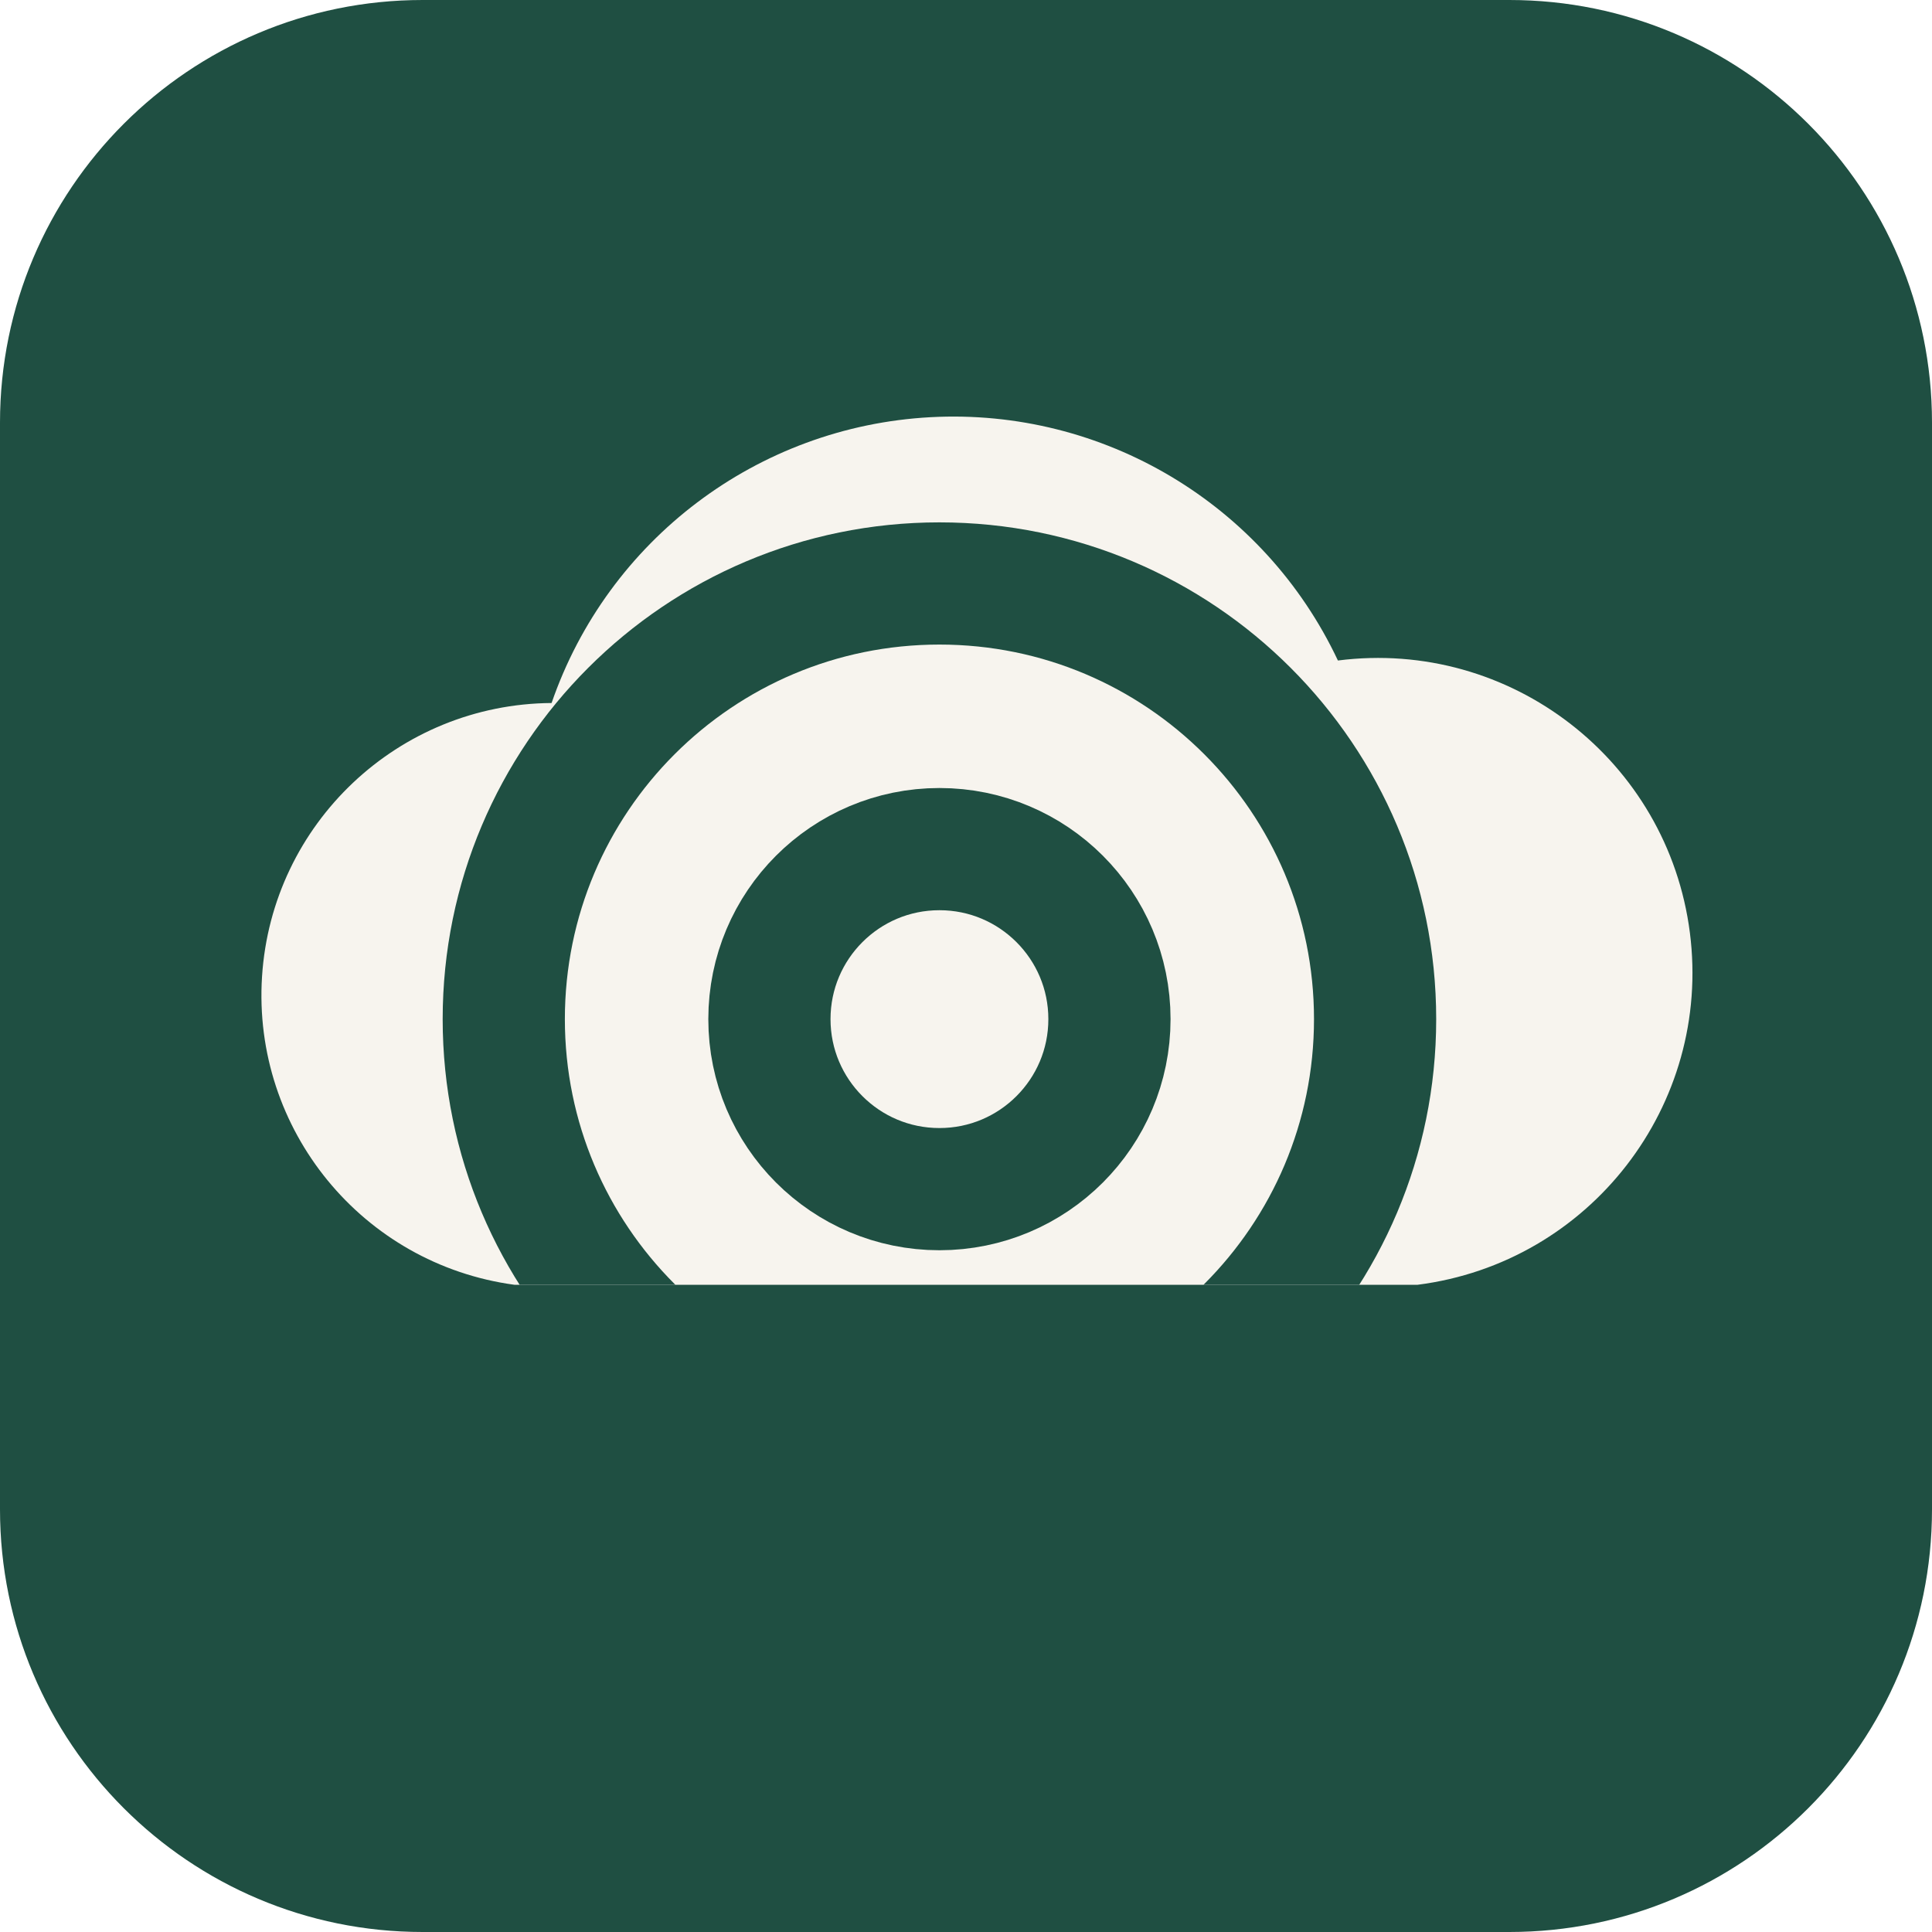
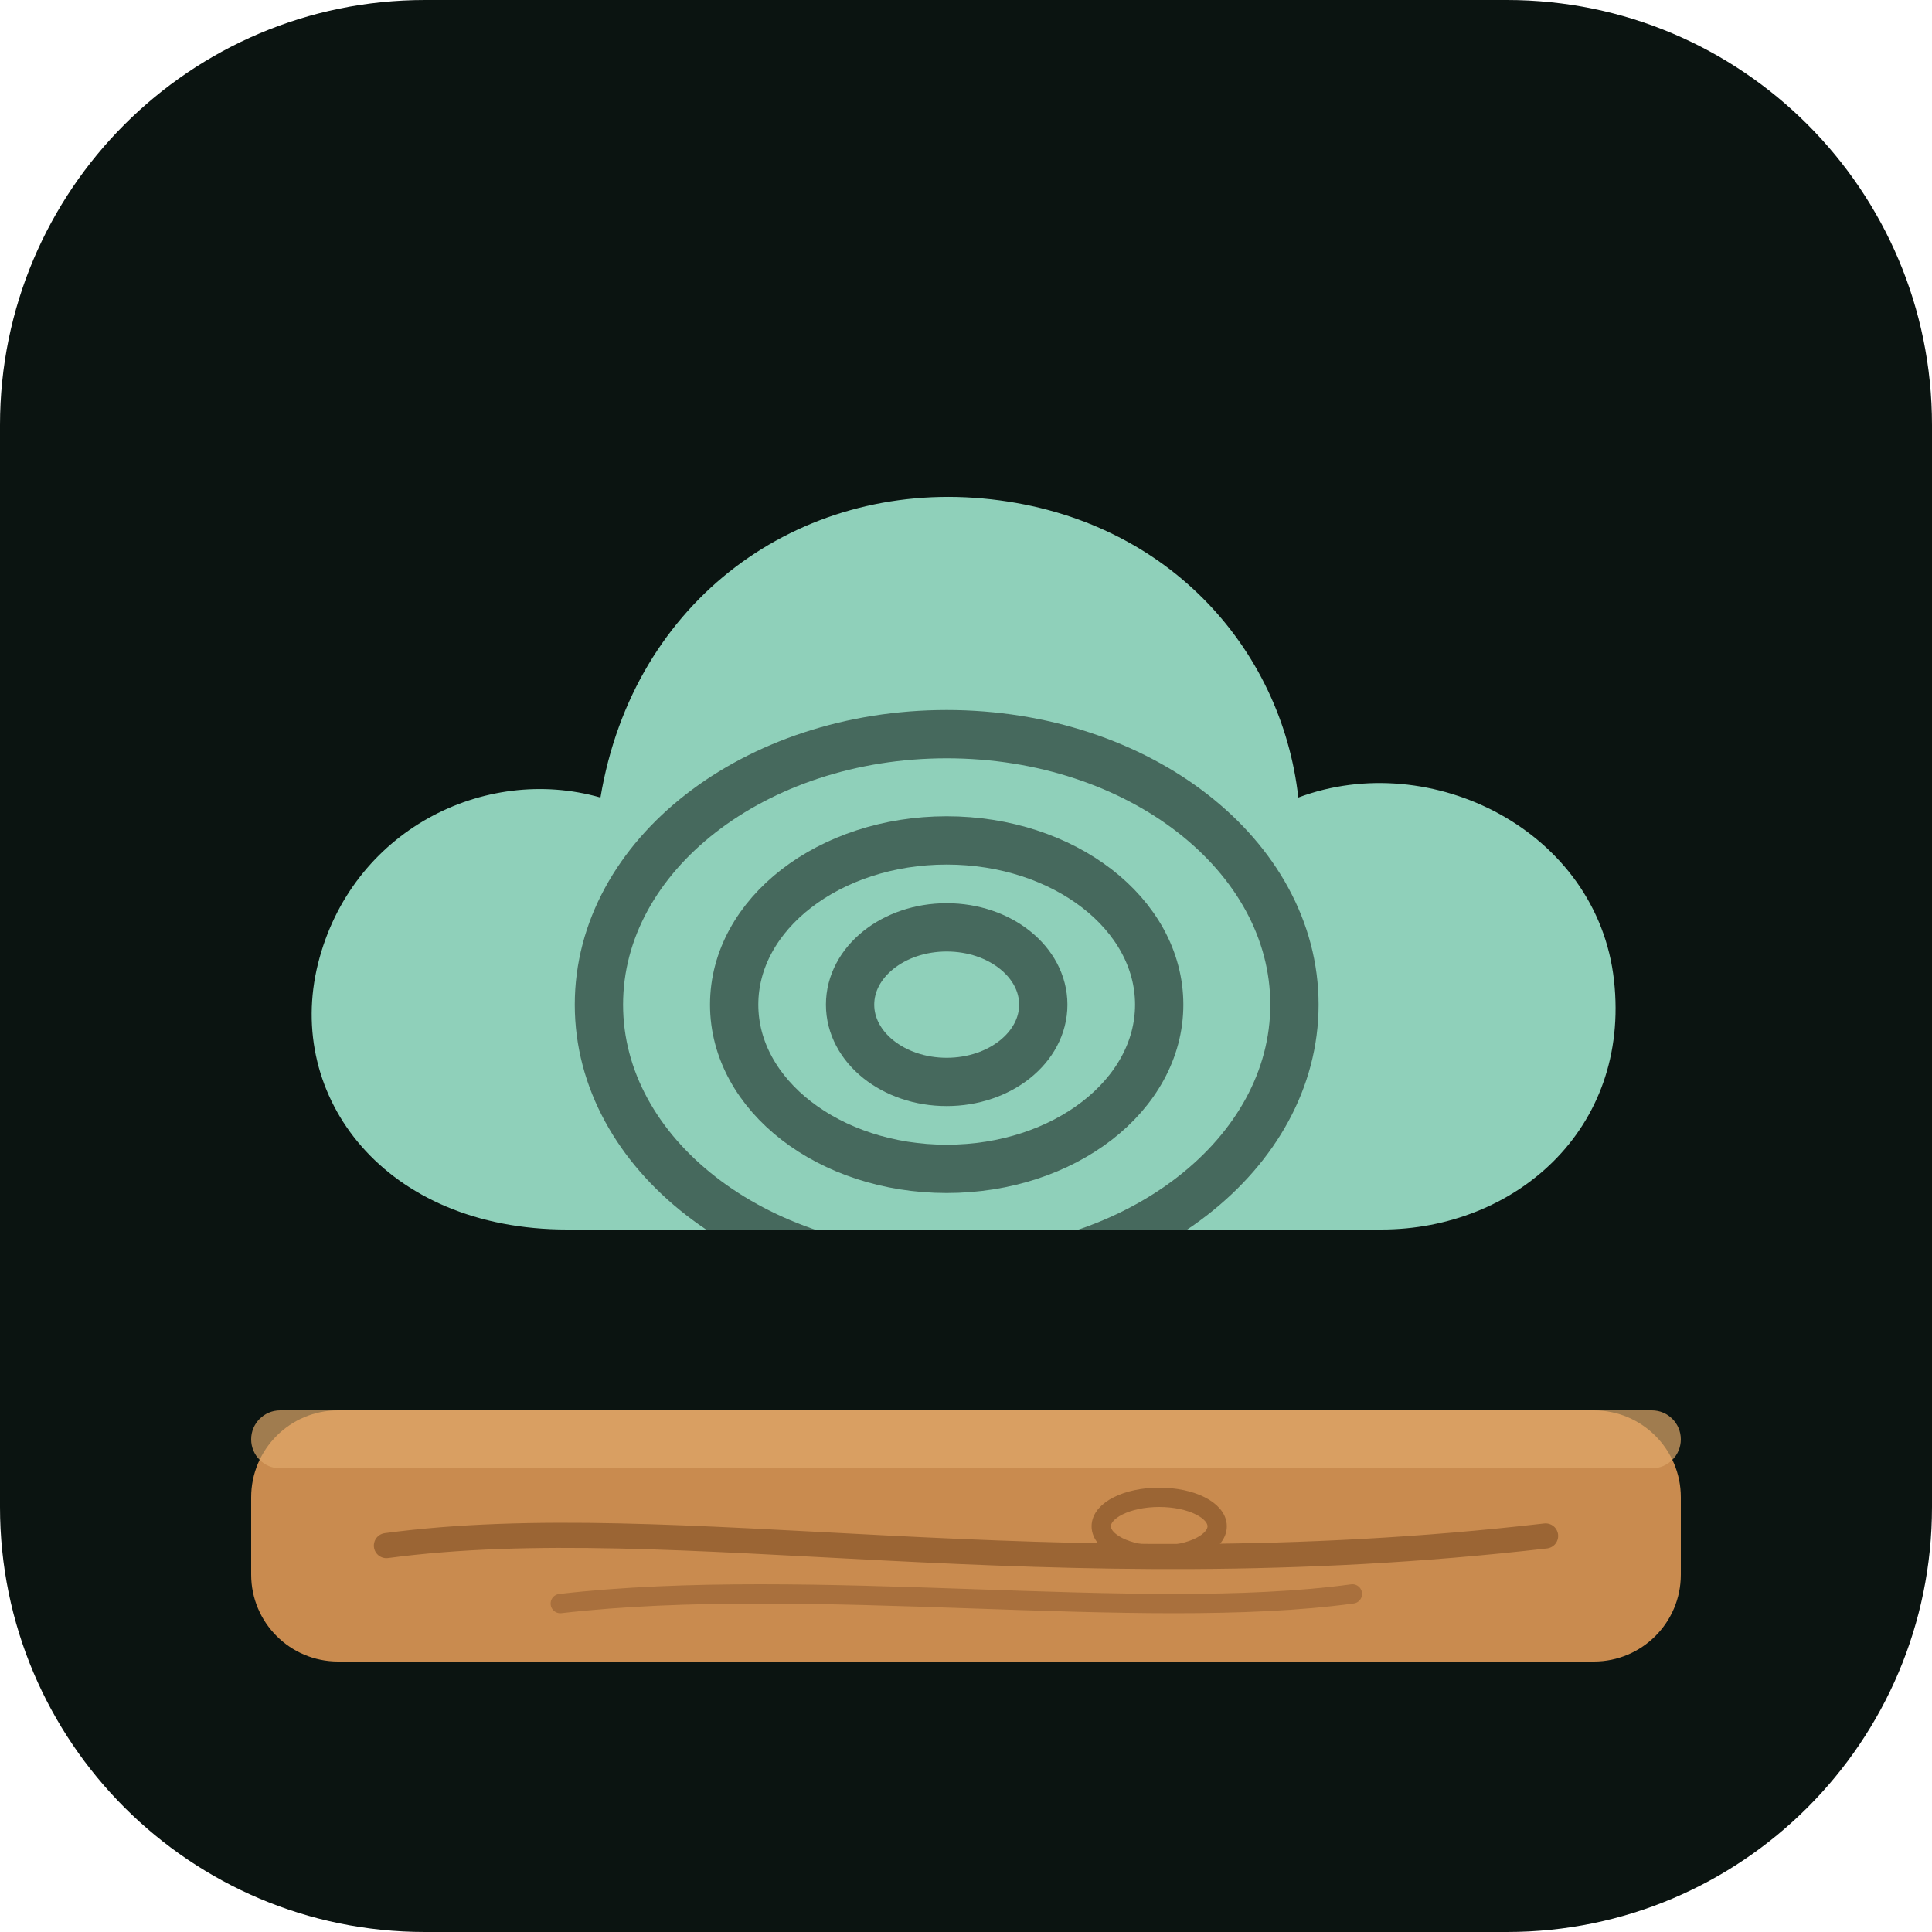
- <svg xmlns="http://www.w3.org/2000/svg" viewBox="0 0 64 64" role="img" aria-label="Holzcloud">
-   <rect width="64" height="64" rx="14" fill="#1F4F42" />
+ <svg xmlns="http://www.w3.org/2000/svg" viewBox="0 0 200 200" width="200" height="200" role="img" aria-label="Holzcloud CMS">
+   <rect width="200" height="200" rx="44" fill="#0b1411" />
  <defs>
-     <clipPath id="hc-cloud">
-       <path d="M15 44a11 11 0 0 1 1.4-21.9A16 16 0 0 1 46 20.5 11.5 11.5 0 0 1 49 44z" />
+     <clipPath id="holzcloudcmscl">
+       <path d="M52 140 C30 140 18 124 22 108 C26 92 42 84 56 88 C60 64 80 50 102 52 C124 54 138 70 140 88 C156 82 176 92 178 110 C180 128 166 140 150 140 Z" transform="translate(100 0) scale(.86) translate(-100 8)" />
    </clipPath>
  </defs>
-   <g transform="translate(32 32) scale(.88) translate(-32 -32)">
-     <g clip-path="url(#hc-cloud)">
-       <rect width="64" height="64" fill="#F7F4EE" />
-       <g fill="none" stroke="#1F4F42" stroke-width="4.6">
-         <circle cx="31" cy="34" r="6.4" />
-         <circle cx="31" cy="34" r="16.4" />
-       </g>
-     </g>
+   <path d="M52 140 C30 140 18 124 22 108 C26 92 42 84 56 88 C60 64 80 50 102 52 C124 54 138 70 140 88 C156 82 176 92 178 110 C180 128 166 140 150 140 Z" transform="translate(100 0) scale(.86) translate(-100 8)" fill="#8fd0ba" />
+   <g clip-path="url(#holzcloudcmscl)" fill="none" stroke="#0b1411" stroke-width="5" opacity=".55">
+     <ellipse cx="98" cy="104" rx="10" ry="8" />
+     <ellipse cx="98" cy="104" rx="22" ry="17" />
+     <ellipse cx="98" cy="104" rx="36" ry="28" />
  </g>
+   <rect x="26" y="146" width="148" height="26" rx="9" fill="#C98B4F" />
+   <rect x="26" y="146" width="148" height="6" rx="3" fill="#E0A869" opacity=".7" />
+   <path d="M40 160 C70 156 108 165 160 159" stroke="#9B6534" stroke-width="2.6" fill="none" stroke-linecap="round" />
+   <path d="M58 166 C84 163 118 168 140 165" stroke="#9B6534" stroke-width="2" fill="none" stroke-linecap="round" opacity=".7" />
+   <ellipse cx="120" cy="158" rx="6" ry="3" stroke="#9B6534" stroke-width="2" fill="none" />
</svg>
